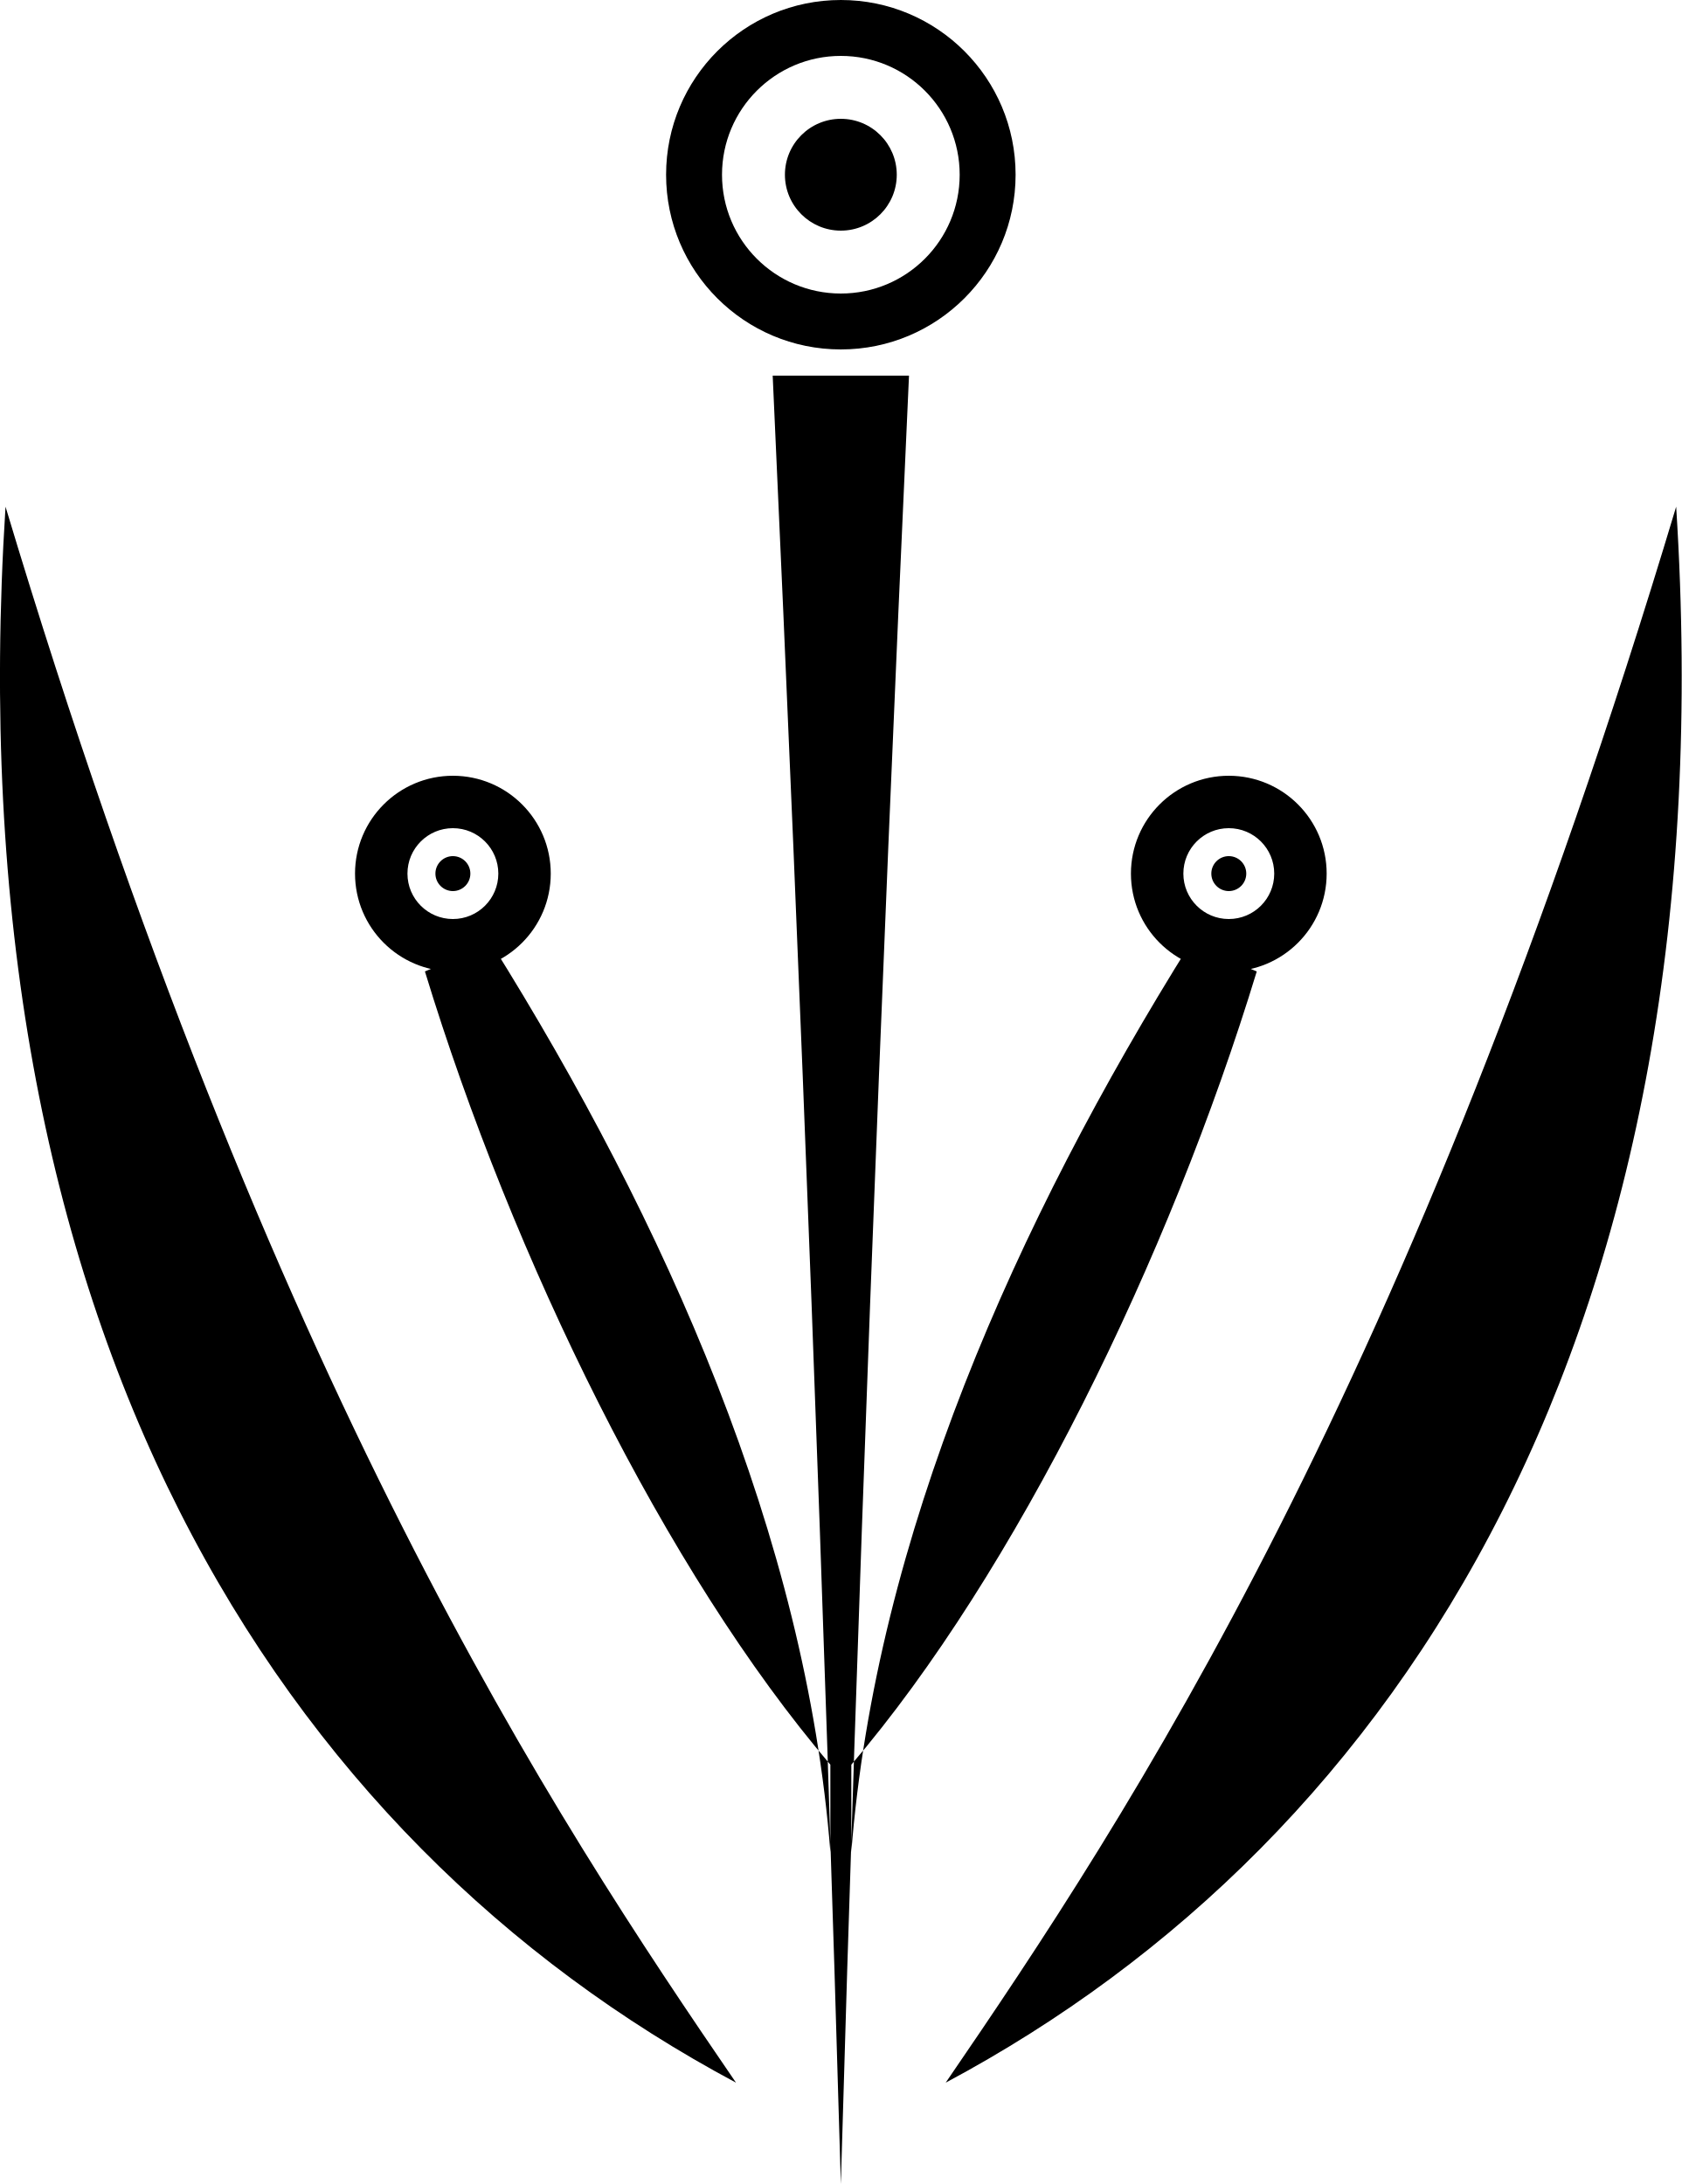
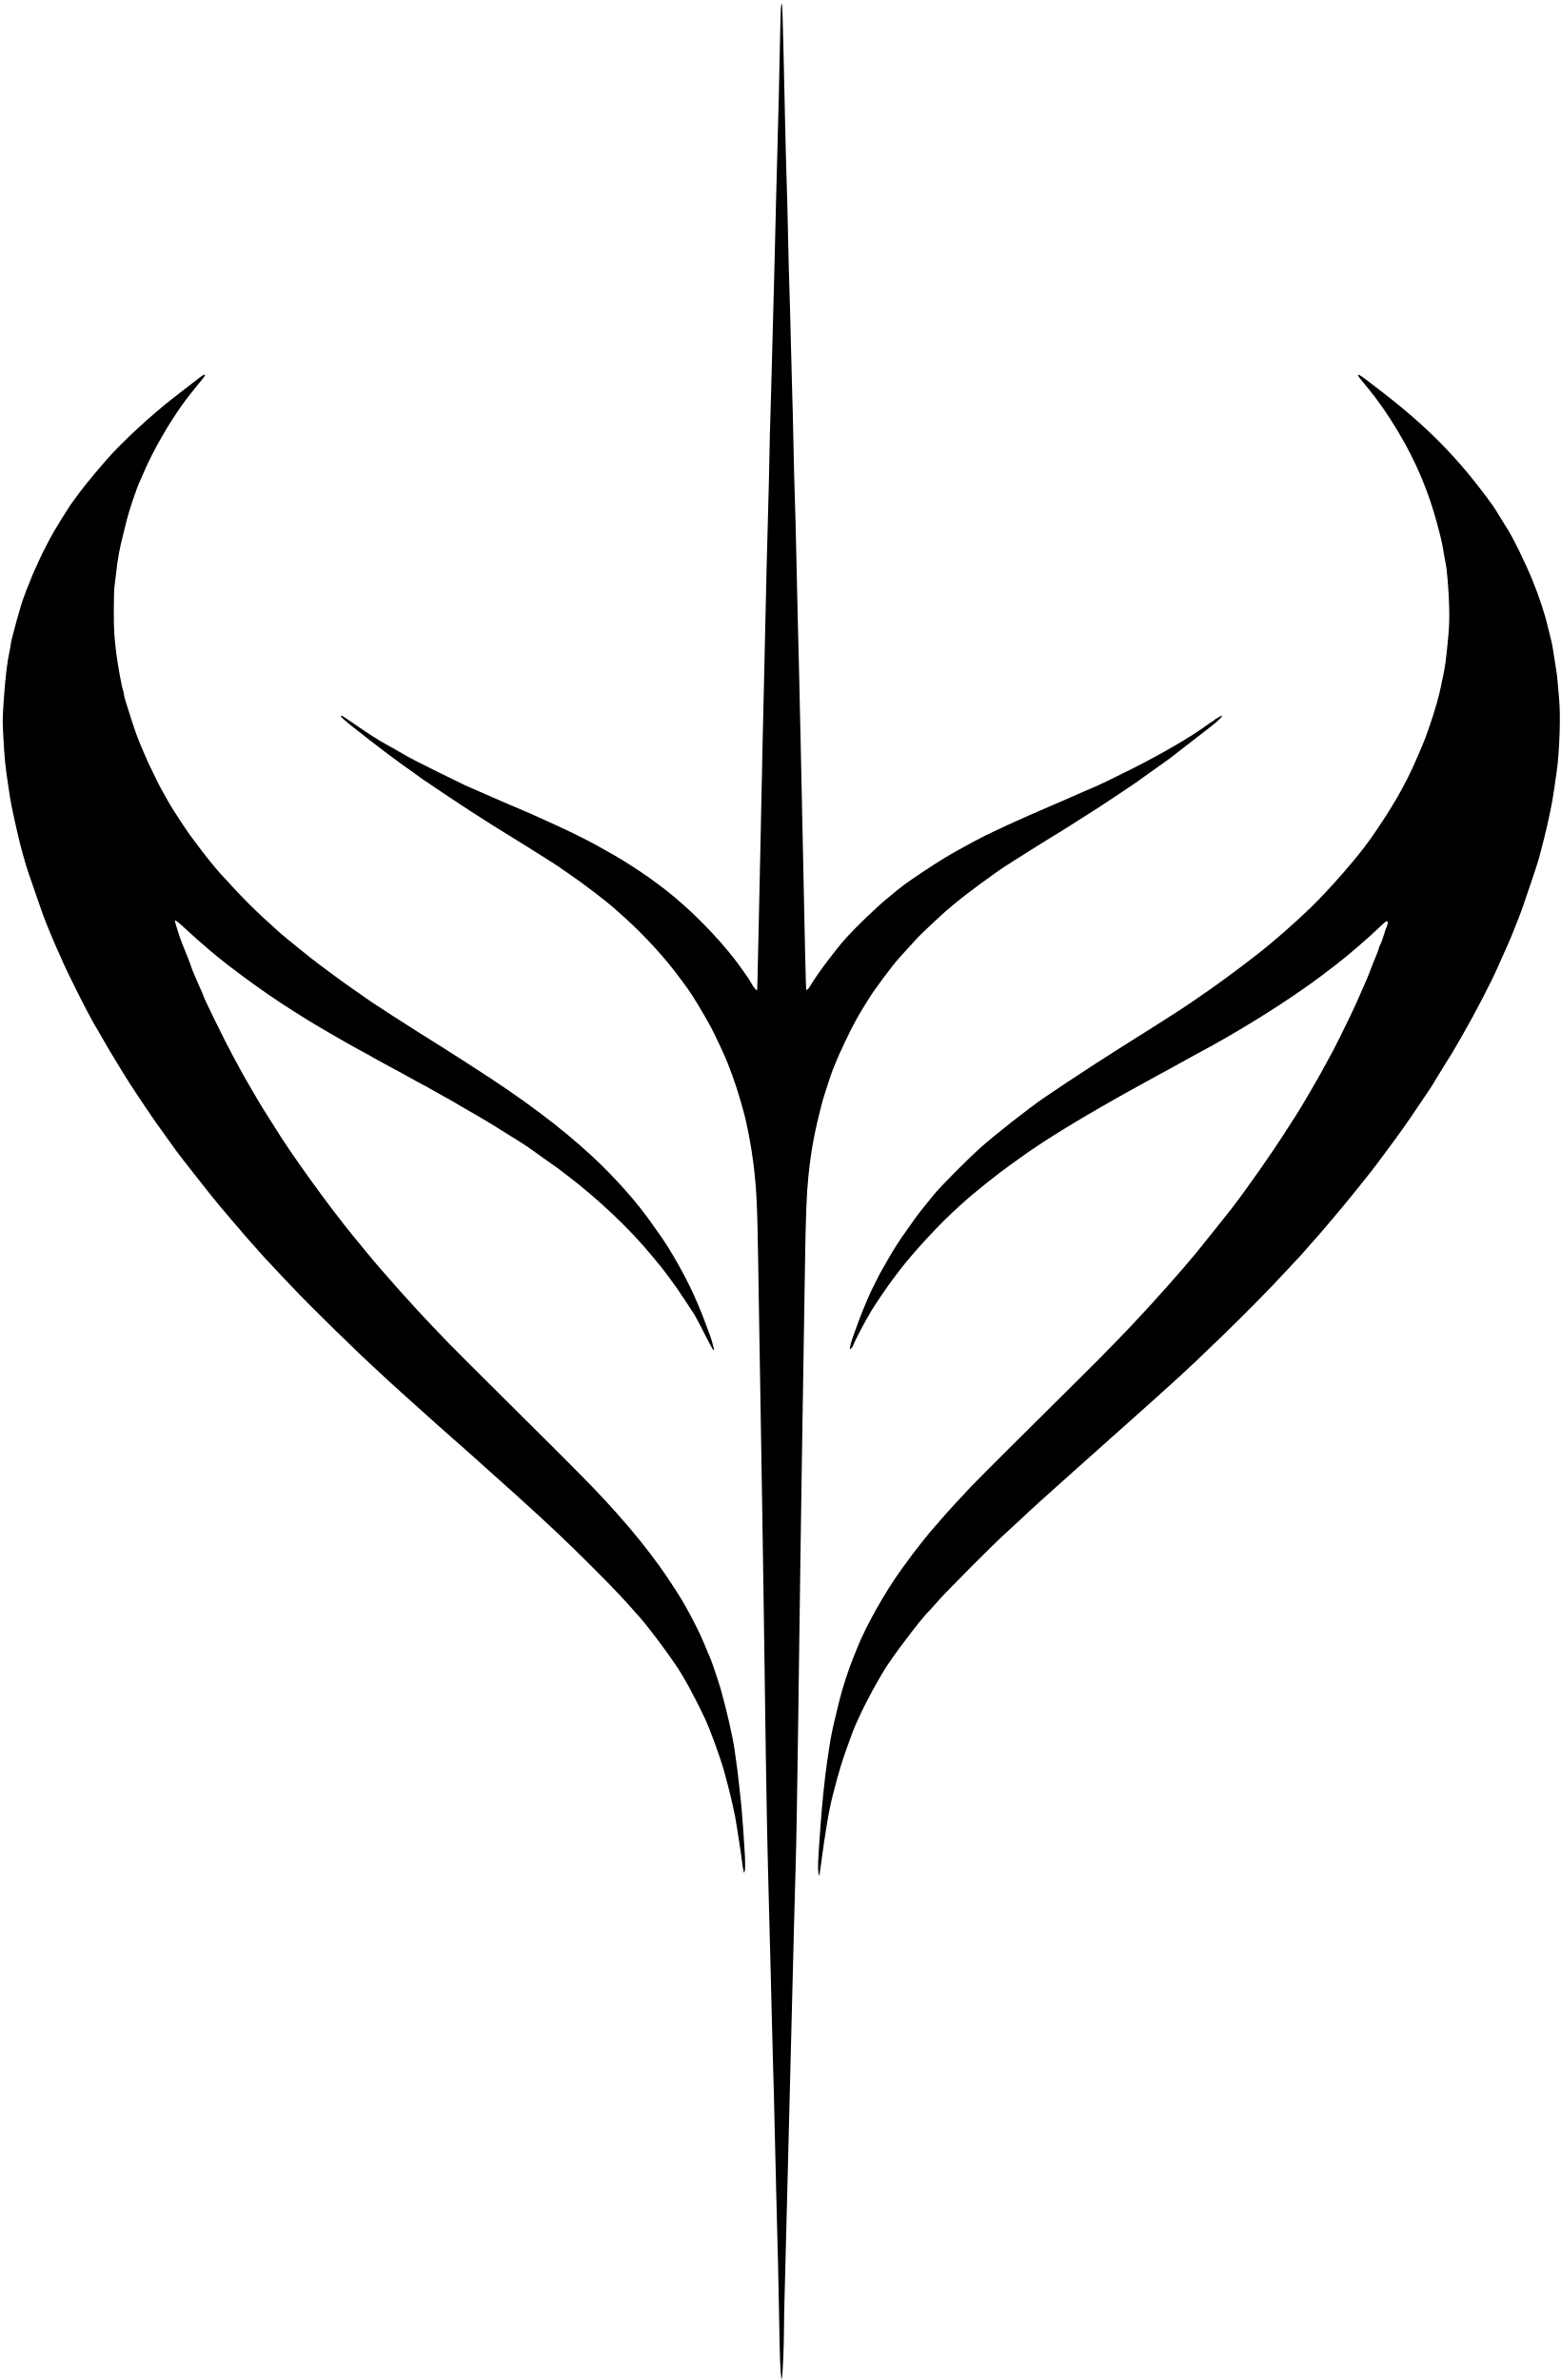
- <svg xmlns="http://www.w3.org/2000/svg" viewBox="0 0 962.33 1250">
-   <path transform="translate(0 0)" fill="#000000" d="M442.16 215L520.16 215Q495.16 760 481.16 1250Q467.16 760 442.16 215ZM959.16 290C989.16 760 803.16 1052 541.16 1192C645.16 1040 807.16 796 959.16 290ZM487.16 1060C501.16 880 581.16 700 681.16 540L719.16 556C669.16 720 581.16 900 487.16 1010ZM703.16 444C734.09 444 759.16 469.07 759.16 500C759.16 530.93 734.09 556 703.16 556C672.24 556 647.16 530.93 647.16 500C647.16 469.07 672.24 444 703.16 444ZM703.16 490C708.69 490 713.16 494.48 713.16 500C713.16 505.52 708.69 510 703.16 510C697.64 510 693.16 505.52 693.16 500C693.16 494.48 697.64 490 703.16 490ZM3.16 290C155.16 796 317.16 1040 421.16 1192C159.16 1052 -26.84 760 3.16 290ZM475.16 1060L475.16 1010C381.16 900 293.16 720 243.16 556L281.16 540C381.16 700 461.16 880 475.16 1060ZM259.16 444C290.09 444 315.16 469.07 315.16 500C315.16 530.93 290.09 556 259.16 556C228.24 556 203.16 530.93 203.16 500C203.16 469.07 228.24 444 259.16 444ZM259.16 490C264.69 490 269.16 494.48 269.16 500C269.16 505.52 264.69 510 259.16 510C253.64 510 249.16 505.52 249.16 500C249.16 494.48 253.64 490 259.16 490ZM481.16 0C536.39 0 581.16 44.77 581.16 100C581.16 155.23 536.39 200 481.16 200C425.94 200 381.16 155.23 381.16 100C381.16 44.77 425.94 0 481.16 0ZM481.16 68C498.84 68 513.16 82.33 513.16 100C513.16 117.67 498.84 132 481.16 132C463.49 132 449.16 117.67 449.16 100C449.16 82.33 463.49 68 481.16 68ZM703.16 474C688.8 474 677.16 485.64 677.16 500C677.16 514.36 688.8 526 703.16 526C717.52 526 729.16 514.36 729.16 500C729.16 485.64 717.52 474 703.16 474ZM259.16 474C244.8 474 233.16 485.64 233.16 500C233.16 514.36 244.8 526 259.16 526C273.52 526 285.16 514.36 285.16 500C285.16 485.64 273.52 474 259.16 474ZM481.16 32C443.61 32 413.16 62.44 413.16 100C413.16 137.56 443.61 168 481.16 168C518.72 168 549.16 137.56 549.16 100C549.16 62.44 518.72 32 481.16 32Z" />
+ <svg xmlns="http://www.w3.org/2000/svg" viewBox="0 0 819.83 1250">
+   <path transform="translate(0 0)" fill="#000000" d="M410.3,1247.86C409.82,1243.48 409.64,1238.13 409.33,1219.74C409,1200.06 408.61,1183.4 407.72,1150.15C407.42,1139.29 407.03,1122.71 406.84,1113.31C406.65,1103.91 406.33,1091.66 406.13,1086.08C405.94,1080.5 405.62,1068.24 405.42,1058.85C405.23,1049.45 404.9,1036.48 404.7,1030.01C404.5,1023.55 404.18,1011.3 403.98,1002.78C403.78,994.27 403.46,981.69 403.27,974.84C402.83,958.61 401.82,895.13 401.14,841C400.94,824.94 400.62,803.88 400.43,794.19C400.24,784.5 399.92,765.03 399.72,750.94C399.53,736.84 399.2,717.14 399,707.16C398.81,697.17 398.49,677.87 398.3,664.26C397.88,634.07 397.39,623.94 395.77,611.05C394.54,601.25 392.22,589.28 390.31,582.75C390.05,581.86 389.48,579.86 389.04,578.3C386.8,570.21 382.84,559.22 379.95,553.02C379.31,551.65 378.27,549.41 377.64,548.04C376.62,545.79 374.29,541.04 373.42,539.42C369.82,532.74 363.46,522.19 361.29,519.32C360.6,518.4 359.07,516.33 357.9,514.71C349.79,503.53 338.57,491.22 327.46,481.32C325.41,479.49 323.16,477.49 322.48,476.87C318.75,473.51 306.59,464.23 300.05,459.76C297.8,458.22 295.56,456.66 295.07,456.29C294.09,455.54 292.52,454.52 285.64,450.16C278.54,445.67 270.02,440.36 265.88,437.85C263.82,436.61 260.54,434.56 258.58,433.3C253.51,430.03 251.07,428.47 246.48,425.58C243.8,423.89 222.94,409.96 221.74,409.06C219.71,407.53 213.97,403.44 212.49,402.45C211.6,401.86 208.98,399.94 206.65,398.18C204.33,396.42 201.66,394.41 200.72,393.73C199.79,393.04 196.89,390.81 194.27,388.77C191.66,386.73 187.92,383.81 185.97,382.28C181.98,379.17 179.02,376.57 179.02,376.19C179.02,375.74 179.73,375.91 180.73,376.59C181.26,376.96 182.58,377.84 183.65,378.54C184.73,379.24 186.41,380.39 187.39,381.08C192.73,384.85 199.1,388.91 202.87,390.96C204.15,391.64 205.79,392.55 206.52,392.97C209.76,394.81 210.59,395.29 211.6,395.89C215.03,397.95 218.57,399.79 229.97,405.43C236.95,408.88 243.35,412.01 244.21,412.39C245.07,412.76 246.41,413.35 247.19,413.7C257.91,418.43 272.65,424.82 274.6,425.58C275.97,426.11 278.05,427 279.23,427.55C280.4,428.09 282.08,428.87 282.97,429.26C283.85,429.65 285.61,430.45 286.88,431.04C288.15,431.62 290.24,432.57 291.51,433.14C299.78,436.88 309.32,441.61 313.93,444.26C315.21,445 317.13,446.08 318.21,446.67C330.62,453.44 344.29,462.74 354.69,471.48C367.66,482.37 381.56,497.24 389.81,509.06C390.7,510.33 392,512.2 392.7,513.21C393.41,514.22 394.4,515.84 394.91,516.81C395.78,518.48 397.43,520.39 397.72,520.07C397.8,519.99 398.04,510.63 398.26,499.27C398.48,487.92 398.82,472.46 399.02,464.92C399.21,457.38 399.53,442.49 399.72,431.82C399.92,421.15 400.32,402.25 400.61,389.81C400.91,377.38 401.3,360.08 401.5,351.37C402.57,302.64 402.97,286.1 403.45,270.03C403.74,260.24 404.07,246.63 404.18,239.77C404.29,232.92 404.53,223.23 404.72,218.24C404.9,213.25 405.22,201.79 405.42,192.79C405.62,183.78 405.94,171.69 406.14,165.91C406.33,160.14 406.64,148.2 406.84,139.39C407.03,130.58 407.43,114.4 407.72,103.44C409.09,52.77 409.38,40.61 409.7,22.99C409.89,12.62 410.17,3.57 410.33,2.88C411,0 411.01,0.2 412.34,60.9C412.64,74.51 413.04,90.05 413.24,95.43C413.44,100.82 413.76,113.47 413.96,123.55C414.16,133.64 414.48,146.13 414.67,151.32C414.87,156.51 415.19,168.44 415.4,177.84C415.6,187.23 415.92,199.41 416.11,204.89C416.3,210.37 416.61,223.19 416.81,233.37C417,243.55 417.33,256.2 417.53,261.49C417.73,266.77 418.04,278.71 418.22,288.01C418.4,297.31 418.8,314.29 419.09,325.74C419.63,346.18 420.04,364.15 420.72,396.04C421.36,426.14 422.27,469.42 422.91,499.56C423.14,510.67 423.43,519.83 423.55,519.9C423.95,520.15 424.85,519.19 425.86,517.43C428.93,512.07 438.97,498.69 444.51,492.56C449.97,486.53 460.16,476.76 466.29,471.67C474.17,465.13 476.09,463.7 484.09,458.39C493.79,451.94 498.6,449.01 506.3,444.84C507.59,444.14 509.73,442.98 511.05,442.26C514.87,440.19 519.64,437.78 522.53,436.47C524,435.8 527,434.4 529.21,433.36C531.41,432.32 533.29,431.46 533.38,431.46C533.47,431.46 534.78,430.88 536.31,430.17C540.2,428.37 541.44,427.82 545.49,426.1C550.43,424.01 569.02,415.9 570.8,415.06C571.61,414.68 572.36,414.38 572.48,414.38C572.6,414.38 573.86,413.83 575.29,413.17C576.71,412.51 578.84,411.53 580.02,410.99C581.19,410.46 587.2,407.5 593.37,404.43C609.56,396.36 626.08,386.76 634.12,380.75C635.3,379.87 636.59,379 636.99,378.82C637.39,378.64 637.93,378.24 638.19,377.93C638.45,377.61 638.81,377.35 638.99,377.35C639.17,377.35 639.77,377.02 640.33,376.6C640.89,376.19 641.56,375.92 641.82,376C642.37,376.19 639.95,378.56 636.26,381.45C633.23,383.82 622.04,392.5 620.42,393.73C619.78,394.22 617.96,395.64 616.37,396.88C614.79,398.12 611.97,400.2 610.11,401.48C608.24,402.77 605.37,404.8 603.73,405.99C598.59,409.71 597.53,410.47 595.02,412.18C593.68,413.09 591.72,414.4 590.67,415.09C589.62,415.77 586.47,417.87 583.68,419.75C578.33,423.34 577.2,424.08 570.58,428.24C568.33,429.65 565.05,431.75 563.29,432.9C561.53,434.05 559.12,435.56 557.95,436.26C556.77,436.95 553.69,438.84 551.11,440.45C548.52,442.07 543.87,444.96 540.78,446.89C537.69,448.81 533.96,451.17 532.5,452.12C531.03,453.07 528.99,454.38 527.98,455.02C522.75,458.35 507.18,469.83 502.32,473.93C500.66,475.34 498.65,477.02 497.85,477.66C495.73,479.38 484.19,490.17 482.11,492.38C480.55,494.03 475.69,499.38 472.11,503.37C468.79,507.07 459.43,519.64 456.65,524.11C455.59,525.84 454.05,528.32 453.22,529.63C452.4,530.95 451.43,532.58 451.06,533.27C450.69,533.95 450.02,535.15 449.57,535.94C447.11,540.2 440.53,554.03 438.73,558.72C438.2,560.09 437.62,561.53 437.44,561.92C436.89,563.13 432.79,575.66 432.09,578.3C427.98,593.74 426.07,603.9 424.66,617.81C423.67,627.49 423.27,637.94 422.86,664.97C422.37,696.87 421.84,730.16 421.43,754.32C421.24,765.58 420.92,786.32 420.73,800.42C420.54,814.51 420.22,837.18 420.02,850.79C419.83,864.39 419.51,888.02 419.31,903.29C418.82,941.14 418.31,969.41 417.88,983.03C417.68,989.29 417.36,1000.99 417.16,1009.01C416.97,1017.04 416.64,1029.85 416.44,1037.49C415.54,1071.27 414.24,1122.7 413.25,1163.32C412.86,1179.47 412.38,1198.06 412.18,1204.61C411.98,1211.17 411.82,1219.88 411.82,1223.97C411.82,1231.82 411.22,1246.18 410.78,1248.58L410.52,1250L410.3,1247.86ZM429.8,982.39C429.64,980.53 429.77,976.37 430.14,971.42C430.46,967.04 430.88,961.21 431.05,958.47C431.68,948.86 433.41,932.17 434.48,925.36C434.79,923.4 435.25,920.28 435.51,918.42C436.22,913.28 437.36,907.73 439.5,899.02C440.17,896.28 440.88,893.4 441.07,892.62C442.41,887.07 445.86,876.42 448.05,871.08C448.73,869.41 449.73,866.93 450.28,865.56C454.97,853.81 464.85,836.24 473.52,824.26C478.78,816.98 480.57,814.6 484.22,810.03C486.57,807.09 488.58,804.61 488.69,804.51C488.8,804.41 490.81,802.1 493.15,799.38C497.39,794.43 502.84,788.45 510.25,780.61C512.4,778.34 523.84,766.88 535.66,755.16C581.14,710.07 582.13,709.08 594.97,695.55C605.59,684.35 621.75,666.17 628.84,657.44C633.97,651.11 644.78,637.58 646.81,634.95C655.54,623.58 668.38,605.25 675.95,593.31C677.42,590.99 679.58,587.63 680.76,585.83C681.94,584.04 684.72,579.44 686.93,575.63C689.14,571.81 691.09,568.45 691.26,568.15C692.28,566.43 696.06,559.62 697.68,556.58C698.73,554.62 699.94,552.38 700.38,551.6C701.39,549.8 706.65,539.2 708.86,534.51C709.79,532.56 711.08,529.83 711.73,528.46C712.38,527.09 713.97,523.49 715.28,520.45C716.58,517.42 717.79,514.67 717.95,514.36C718.12,514.04 718.77,512.44 719.39,510.8C721.11,506.27 721.86,504.36 722.39,503.19C723.18,501.39 724.36,498.21 724.36,497.84C724.36,497.65 724.62,497.01 724.93,496.42C725.61,495.15 726.68,492.18 727.44,489.49C727.74,488.42 728.21,487.11 728.49,486.57C729.14,485.3 729.14,483.79 728.48,483.79C728.2,483.79 726.88,484.85 725.54,486.14C719.16,492.33 707.82,502.11 701.58,506.84C699.72,508.25 696.28,510.87 693.93,512.65C689.81,515.78 687.82,517.2 680.64,522.13C666.46,531.87 646.31,544.11 631.45,552.03C629.79,552.92 626.91,554.48 625.05,555.51C623.19,556.54 619.5,558.58 616.86,560.05C614.22,561.51 610.45,563.56 608.49,564.6C606.54,565.64 602.39,567.92 599.28,569.67C596.17,571.41 592.57,573.41 591.27,574.1C587.35,576.21 569.61,586.44 565.25,589.12C562.99,590.5 560.59,591.95 559.91,592.36C559.22,592.76 558.23,593.36 557.7,593.7C557.17,594.04 555.73,594.94 554.49,595.71C547.95,599.79 541.3,604.21 536.95,607.38C535.38,608.51 532.58,610.52 530.72,611.82C524.66,616.08 511.15,626.87 506.52,631.16C506.2,631.45 505.23,632.32 504.36,633.09C494.13,642.13 479.27,658.18 471.54,668.53C470.73,669.61 469.64,671.06 469.11,671.76C466.44,675.25 460.63,683.76 457.93,688.11C454.56,693.56 448.13,705.88 448.13,706.9C448.13,707.07 447.75,707.57 447.27,708.02L446.41,708.83L446.59,707.28C446.69,706.43 447.26,704.37 447.85,702.71C450.81,694.44 451.76,691.89 453.22,688.29C455.07,683.75 457.15,678.9 457.68,677.93C457.89,677.56 458.88,675.57 459.88,673.52C460.88,671.46 461.84,669.54 462.01,669.25C462.18,668.95 463.96,665.83 465.96,662.3C469.53,656.03 472.23,651.83 476.58,645.75C477.77,644.09 479.47,641.68 480.34,640.41C481.22,639.14 483.26,636.47 484.88,634.47C486.5,632.48 489.09,629.28 490.64,627.35C494.05,623.14 508.74,608.38 515.41,602.47C523.25,595.53 539.97,582.4 548.34,576.63C552.69,573.62 569.37,562.54 573.12,560.17C574.96,559.01 578.46,556.75 580.91,555.16C583.35,553.57 586,551.88 586.78,551.42C588.02,550.69 589.42,549.8 595.5,545.9C596.19,545.46 598.91,543.75 601.55,542.11C609.72,537.02 623.45,528.16 626.11,526.25C626.6,525.9 627.97,524.96 629.14,524.17C638.6,517.76 648.72,510.34 660.52,501.17C668.81,494.73 679.87,485.05 688.48,476.72C698.33,467.19 713.3,450.02 719.62,441.02C731.02,424.8 738.42,411.96 744.3,398.18C745.14,396.22 746.38,393.34 747.06,391.77C747.73,390.21 748.57,388.12 748.91,387.14C749.26,386.16 750.21,383.44 751.03,381.09C753.68,373.52 756.31,364.23 757.12,359.56C757.31,358.48 757.7,356.56 758,355.29C759,350.92 759.61,346.55 760.52,337.13C761.3,328.98 761.4,326.52 761.26,318.98C761.11,311.36 760.03,297.77 759.44,296.17C759.34,295.89 759.02,294.14 758.73,292.28C758.05,287.85 757.24,283.79 756.42,280.71C756.05,279.34 755.4,276.86 754.96,275.19C750.57,258.48 743.7,242.17 734.79,227.32C731.15,221.25 728.43,217.04 725.82,213.43C724.82,212.06 723.5,210.22 722.87,209.34C722.25,208.46 720.44,206.16 718.87,204.24C714.35,198.73 713.34,197.43 713.33,197.15C713.32,196.44 714.6,197.07 717.13,199.03C718.66,200.2 721.35,202.27 723.11,203.61C749.53,223.7 765.98,240.38 784.12,265.45C784.71,266.26 786.42,268.98 787.94,271.5C789.45,274.02 791.12,276.72 791.65,277.51C794.44,281.65 800.85,294.68 804.87,304.38C808.24,312.52 811.9,323.6 813.1,329.3C813.33,330.42 814.34,334.42 814.79,336.06C815.24,337.67 816.05,342.32 816.75,347.28C817.06,349.43 817.45,351.91 817.63,352.79C817.81,353.67 818.12,356.56 818.33,359.2C818.54,361.84 818.86,365.7 819.06,367.76C819.83,376.15 819.2,394.89 817.8,404.76C815.57,420.6 815.38,421.64 812.67,433.95C811.99,437.05 810.11,444.48 808.37,450.95C807.99,452.37 806.14,458.05 804.25,463.58C802.37,469.12 800.58,474.36 800.29,475.24C799.56,477.41 798.45,480.42 797.67,482.36C796.7,484.76 794.84,489.45 794.14,491.26C793.54,492.81 791.39,497.71 789.69,501.41C789.24,502.39 788.06,505.04 787.07,507.31C783.27,515.98 775.2,531.56 767.98,544.12C762.73,553.27 762.2,554.16 759.35,558.56C758.33,560.13 756.68,562.81 755.68,564.52C752.92,569.23 751.17,572 749.23,574.74C748.26,576.11 746.46,578.75 745.25,580.61C742.77,584.39 738.7,590.32 737.03,592.61C736.42,593.44 734.89,595.57 733.62,597.36C732.34,599.14 729.62,602.84 727.56,605.58C725.51,608.31 723.28,611.3 722.61,612.22C720.27,615.44 706.28,632.8 702.79,636.82C700.85,639.06 698.48,641.86 697.52,643.05C696.56,644.24 694.48,646.67 692.89,648.45C691.31,650.23 689.13,652.7 688.05,653.94C683.79,658.85 683.14,659.57 680.2,662.66C678.52,664.42 676.28,666.82 675.21,667.99C668.32,675.57 653.5,690.62 641.41,702.29C628.52,714.74 625.83,717.28 615.6,726.6C607.91,733.59 611.47,730.41 563.64,773.06C546.92,787.98 542.5,791.98 536.41,797.73C533.57,800.41 529.57,804.11 527.51,805.95C521.78,811.1 497.17,835.81 492.8,840.82C490.66,843.27 488.74,845.43 488.52,845.63C485.2,848.63 473.39,863.88 466.59,873.92C462.18,880.44 454.92,893.74 451.03,902.41C450.38,903.87 449.55,905.71 449.19,906.49C448.83,907.28 448.3,908.56 448.02,909.34C447.75,910.13 446.52,913.49 445.3,916.82C442.24,925.19 440.98,929.35 437.61,942.27C435.52,950.23 433.58,961.62 431.1,980.42C430.77,982.91 430.4,985.04 430.27,985.17C430.15,985.29 429.93,984.04 429.8,982.39ZM390.54,982.32C390.33,981.53 390.06,979.93 389.93,978.76C389.54,975.11 386.91,957.94 386.17,954.19C384.57,946.16 382.81,938.94 380.01,928.92C379.46,926.97 377.09,919.94 375.75,916.28C373.07,909 372.21,906.83 370.61,903.25C368.45,898.44 362.25,886.38 359.99,882.59C359.62,881.97 358.78,880.53 358.11,879.38C354.53,873.22 341.96,856.12 336.3,849.69C326.75,838.85 323.42,835.33 311.64,823.53C297.72,809.6 288.44,800.82 271.22,785.29C260.17,775.32 256.98,772.46 253.77,769.65C252.11,768.2 250.59,766.83 250.4,766.61C250.2,766.4 247.4,763.91 244.17,761.08C236.64,754.49 222.99,742.34 218.18,737.95C216.12,736.07 212.84,733.12 210.88,731.38C208.93,729.65 206.28,727.25 205.01,726.06C203.73,724.86 201.73,723.01 200.56,721.94C187.61,710.14 164.77,687.8 152.68,675.12C149.63,671.92 140.37,662.07 138.98,660.55C138.31,659.81 132.93,653.77 131.86,652.55C131.27,651.88 130.44,650.95 130.01,650.47C129.58,650 127.66,647.75 125.74,645.48C123.82,643.21 122.01,641.09 121.71,640.79C121.42,640.48 119.98,638.79 118.52,637.03C117.06,635.27 115.63,633.59 115.34,633.29C114,631.91 93.53,605.92 92.17,603.87C91.88,603.43 89.87,600.63 87.72,597.65C82.29,590.14 80.11,587.05 77.37,582.92C76.07,580.97 74.51,578.64 73.91,577.76C70,571.99 67.6,568.28 64.19,562.73C58.96,554.21 54.82,547.24 52.81,543.59C51.9,541.93 50.87,540.16 50.54,539.67C50.2,539.18 49.25,537.54 48.44,536.03C47.63,534.51 46.3,532.03 45.48,530.51C42.96,525.8 34.64,509.02 33.44,506.21C32.81,504.75 31.93,502.74 31.47,501.76C28.86,496.12 23.62,483.53 22.58,480.41C22.32,479.62 21.45,477.14 20.63,474.89C19.82,472.64 18.21,467.97 17.05,464.52C15.89,461.06 14.79,457.86 14.6,457.4C14.41,456.94 13.92,455.36 13.5,453.89C13.09,452.42 12.44,450.18 12.07,448.9C11.02,445.33 9.95,441.01 8.53,434.66C5.92,422.98 5.63,421.5 4.43,413.31C2.57,400.7 2.46,399.64 1.7,385.94C1.3,378.82 1.33,376.95 1.92,368.49C2.86,355.17 3.72,347.89 5.11,341.58C5.41,340.21 5.66,338.72 5.66,338.28C5.67,337.84 5.98,336.31 6.37,334.9C6.75,333.48 7.42,330.96 7.85,329.3C8.58,326.51 9.38,323.65 11.01,318.09C11.82,315.31 13.9,309.7 15.66,305.53C16.43,303.71 17.06,302.13 17.06,302.03C17.06,301.92 17.56,300.76 18.17,299.46C18.78,298.15 19.81,295.88 20.46,294.42C21.98,290.99 25.9,283.38 28.35,279.11C29.87,276.45 36.13,266.4 37.1,265.05C43.2,256.56 46.67,252.22 55.74,241.73C63.74,232.47 79.84,217.6 91.98,208.27C93.38,207.2 96.18,205.03 98.19,203.47C100.21,201.9 103.06,199.7 104.52,198.57C107.05,196.61 108.23,196.2 107.51,197.53C107.32,197.86 105.44,200.24 103.32,202.83C98.34,208.91 96.26,211.68 92.77,216.89C85.86,227.22 79.39,238.97 75.28,248.67C74.37,250.83 73.49,252.84 73.32,253.15C72.14,255.35 67.73,268.37 66.7,272.7C66.44,273.78 65.68,276.82 65.01,279.46C62.78,288.2 61.8,293.44 61,301C60.73,303.55 60.34,306.7 60.14,308.01C59.94,309.32 59.78,315.15 59.78,320.97C59.78,331.04 59.97,334.11 61.21,344.07C61.95,349.92 64.05,361.2 64.72,362.87C64.94,363.42 65.11,364.22 65.11,364.65C65.1,365.56 65.81,367.97 68.72,377C71.07,384.29 72.61,388.53 74.21,392.13C74.47,392.71 75.19,394.4 75.8,395.86C77.4,399.67 78.02,401 81.35,407.79C84.27,413.73 84.88,414.87 89.12,422.25C90.99,425.51 98.26,436.59 100.07,438.94C100.44,439.43 102.05,441.59 103.64,443.74C107.1,448.44 112.78,455.52 115.38,458.38C128.27,472.59 133.17,477.46 146.81,489.7C149.81,492.38 164.23,504.02 167.51,506.39C168.32,506.98 171.13,509.08 173.74,511.05C177.89,514.19 183.8,518.41 191.84,523.95C193.11,524.83 194.55,525.83 195.04,526.17C198.14,528.31 213.14,537.98 220.23,542.42C223.12,544.22 225.96,546 226.55,546.37C228.66,547.72 231.57,549.56 233.75,550.92C234.97,551.69 237.71,553.43 239.83,554.8C241.95,556.17 245.57,558.5 247.87,559.96C274.36,576.87 294.18,591.68 310.73,606.97C322.71,618.05 334.6,631.38 342.07,642.13C343.33,643.95 344.86,646.11 345.47,646.93C352.33,656.23 361.56,672.79 366.42,684.55C366.95,685.82 367.52,687.19 367.69,687.58C368.39,689.16 369.24,691.33 370.61,695.05C371.41,697.21 372.45,700.01 372.93,701.28C373.41,702.55 374.01,704.48 374.27,705.55C374.54,706.63 374.87,707.89 375.01,708.36C375.2,708.99 375.15,709.17 374.78,709.05C374.52,708.96 372.45,705.21 370.19,700.71C367.93,696.21 365.53,691.66 364.86,690.59C363.72,688.78 356.77,678.27 355.58,676.57C353.4,673.45 348.59,666.96 347.33,665.45C346.48,664.43 344.1,661.55 342.02,659.04C330.6,645.21 314.35,629.84 297.61,617.06C292.96,613.51 290.86,611.97 287.95,610.01C286.68,609.15 284.16,607.35 282.36,606.01C280.55,604.67 278.39,603.13 277.55,602.59C276.71,602.06 275.06,600.98 273.89,600.2C272.71,599.42 271.19,598.45 270.51,598.05C269.82,597.65 268.83,597.04 268.31,596.71C267.29,596.05 262.02,592.76 258.12,590.34C255.92,588.97 245.22,582.73 241.37,580.57C240.46,580.06 238.92,579.14 237.94,578.52C236.96,577.91 235.52,577.09 234.73,576.7C233.95,576.31 233.07,575.84 232.77,575.65C232.48,575.46 230.48,574.34 228.33,573.14C226.17,571.95 224.17,570.82 223.88,570.62C223.58,570.43 222.83,570.04 222.21,569.75C221.59,569.47 220.31,568.78 219.36,568.22C218.42,567.67 216.04,566.35 214.09,565.3C212.13,564.24 209.89,563.01 209.1,562.56C208.32,562.11 207.2,561.52 206.61,561.24C206.02,560.96 203.97,559.84 202.04,558.75C200.12,557.65 198.48,556.76 198.41,556.76C198.34,556.76 197.43,556.26 196.39,555.64C194.51,554.53 193.8,554.14 187.75,550.87C182.87,548.25 164.61,537.66 161.23,535.49C158.55,533.78 157.2,532.93 154.28,531.12C146.36,526.19 134.88,518.28 126.7,512.11C124.05,510.11 120.77,507.63 119.4,506.6C114.45,502.86 105.13,494.92 98.58,488.86C93.46,484.12 92.29,483.19 91.91,483.58C91.67,483.81 94.55,492.89 95.75,495.71C97.38,499.55 100.71,508.13 100.71,508.51C100.71,508.67 101.01,509.46 101.38,510.27C101.75,511.07 102.41,512.61 102.84,513.69C103.28,514.77 103.93,516.29 104.29,517.07C105.83,520.42 106.76,522.56 106.76,522.75C106.76,523.6 118.31,547.16 122.29,554.45C123.57,556.8 125.18,559.76 125.85,561.03C126.53,562.3 127.23,563.59 127.41,563.88C127.59,564.17 128.59,565.91 129.62,567.73C130.66,569.56 131.82,571.6 132.22,572.27C132.61,572.94 134.11,575.49 135.55,577.95C136.99,580.41 139.31,584.17 140.71,586.3C142.11,588.44 143.89,591.25 144.67,592.54C152.41,605.36 173.23,634.2 185.7,649.36C187.41,651.44 190.56,655.29 192.71,657.9C200.86,667.88 217.99,687.06 227.44,696.83C229.53,698.99 233.22,702.83 235.64,705.38C238.07,707.92 248.22,718.08 258.21,727.96C282.28,751.74 304.69,774.17 311.43,781.18C330.01,800.56 344.05,817.95 354.69,834.77C355.12,835.45 356.04,836.9 356.73,837.97C357.41,839.05 358.25,840.41 358.57,841C358.9,841.58 359.54,842.71 360,843.49C361.44,845.96 362.72,848.34 364.97,852.75C367.73,858.17 368.77,860.46 372.12,868.58C372.64,869.86 373.22,871.22 373.4,871.61C374.03,873.01 377.88,884.54 378.69,887.45C381.98,899.32 384.79,911.63 385.84,918.78C387.17,927.87 387.72,932.18 388.34,938.33C388.72,942.14 389.12,945.74 389.22,946.34C389.55,948.33 391.15,970.48 391.37,976.09C391.48,979.13 391.43,982.08 391.25,982.67L390.92,983.74L390.54,982.32Z" />
</svg>
